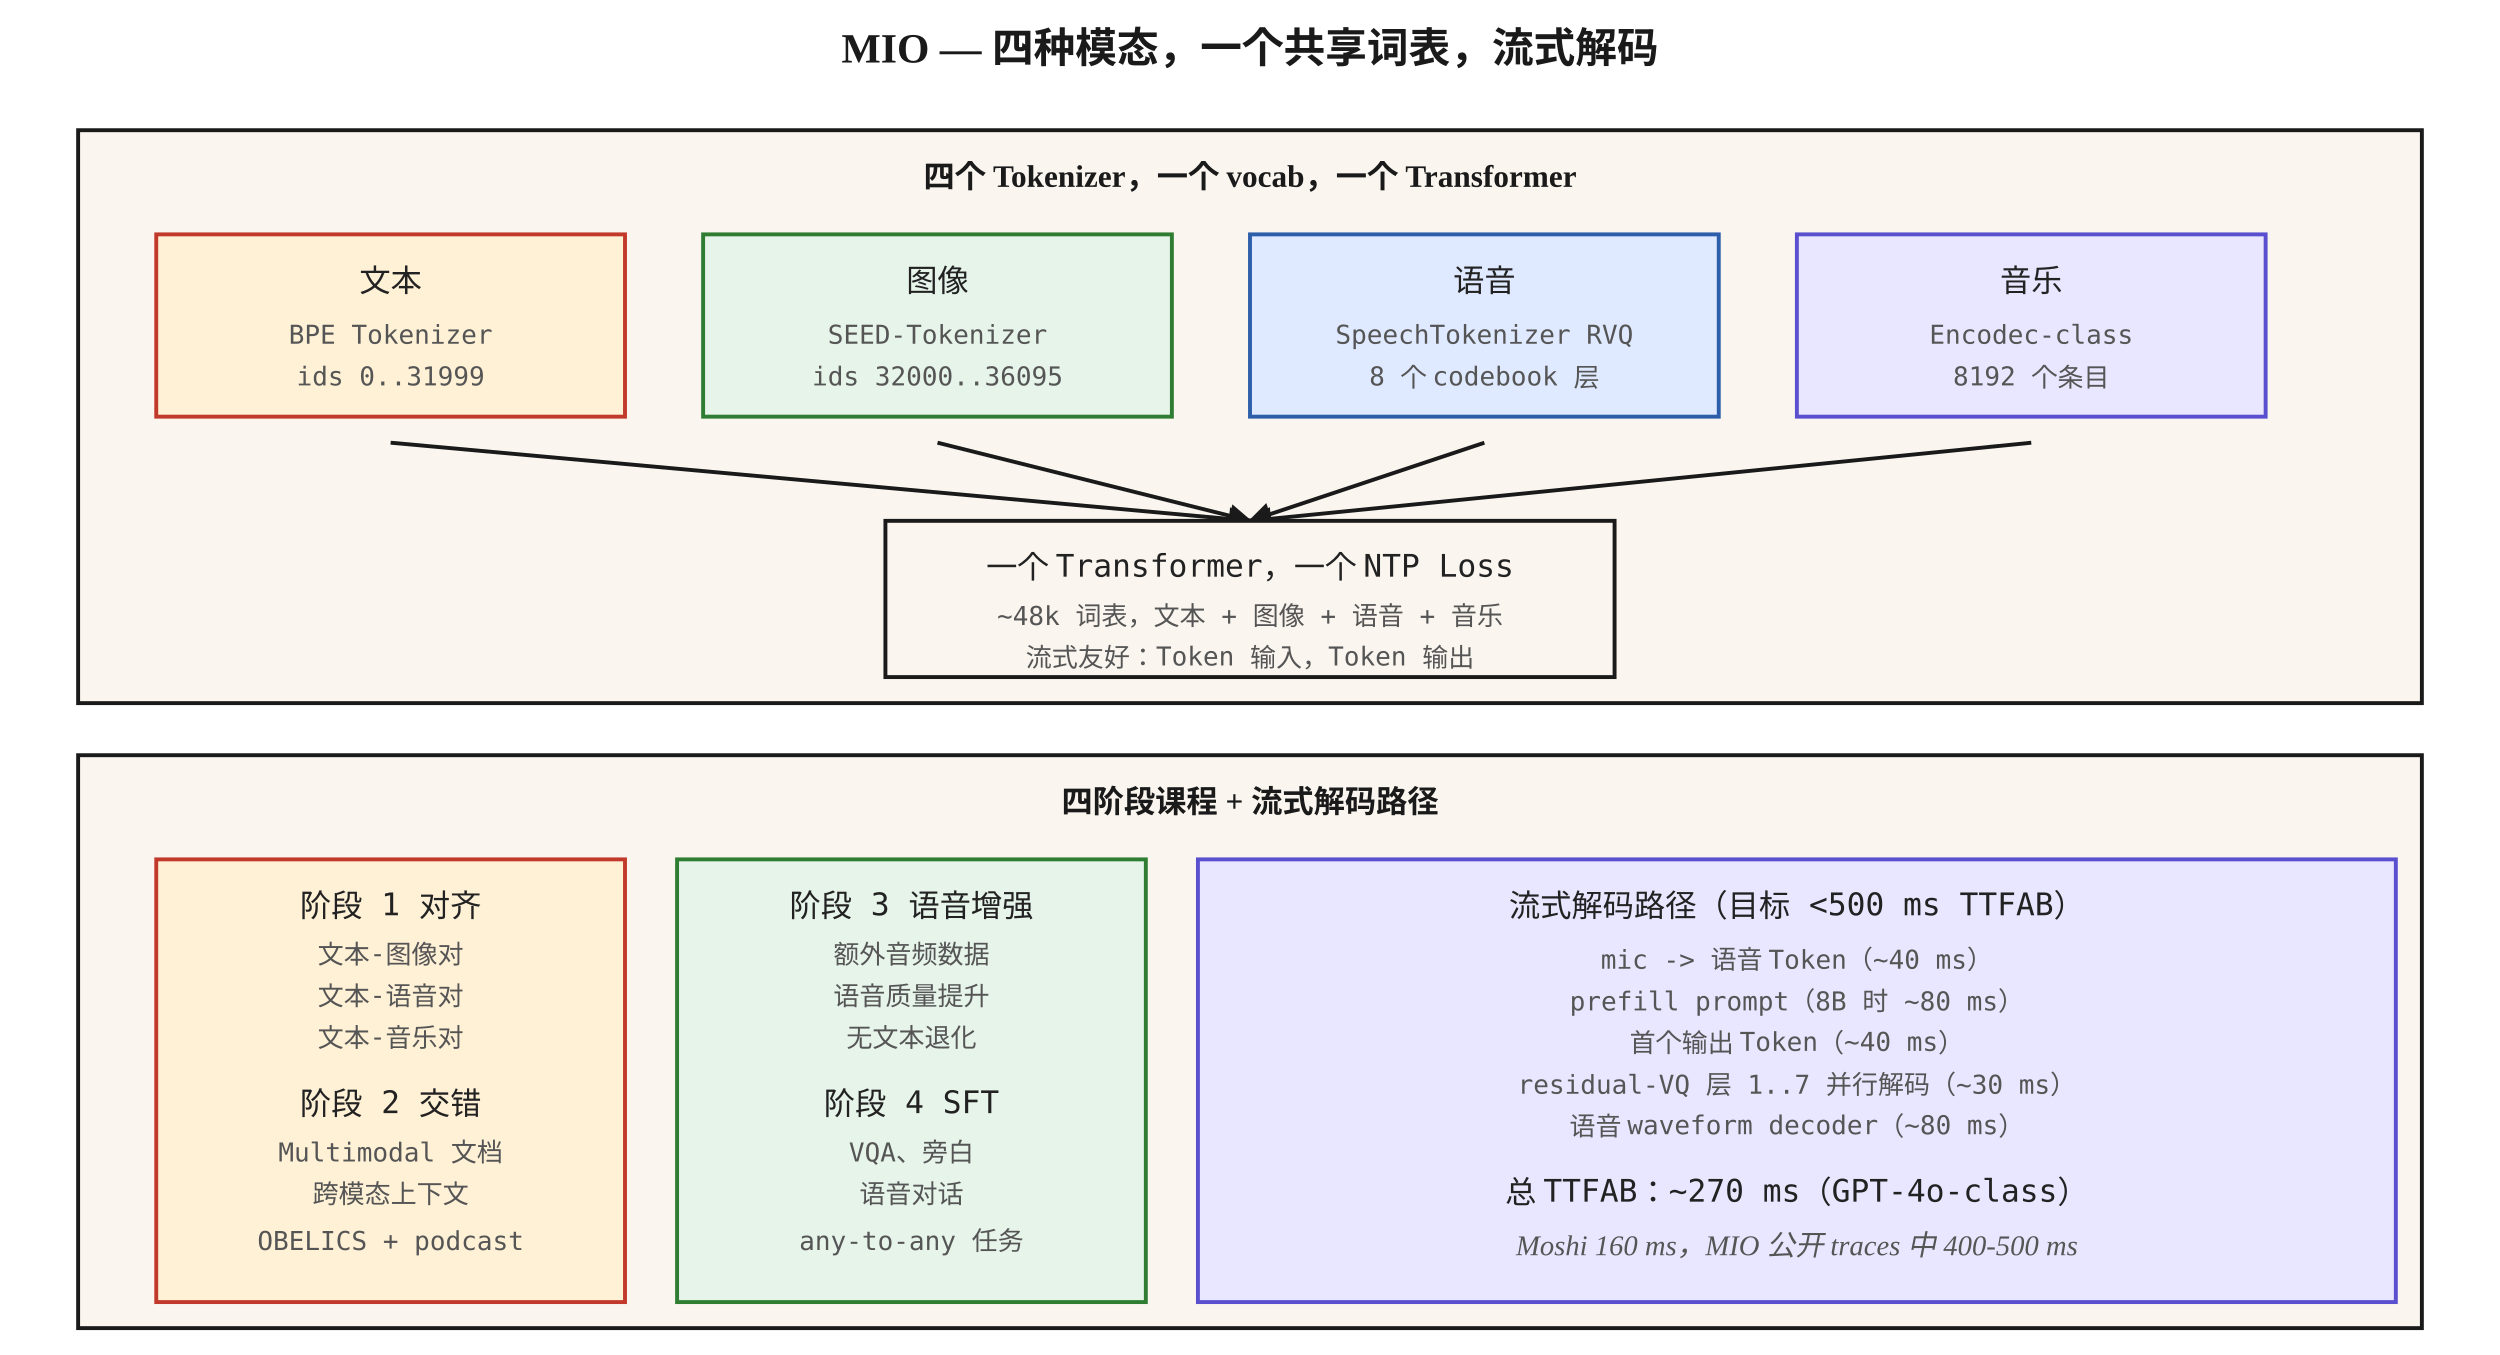
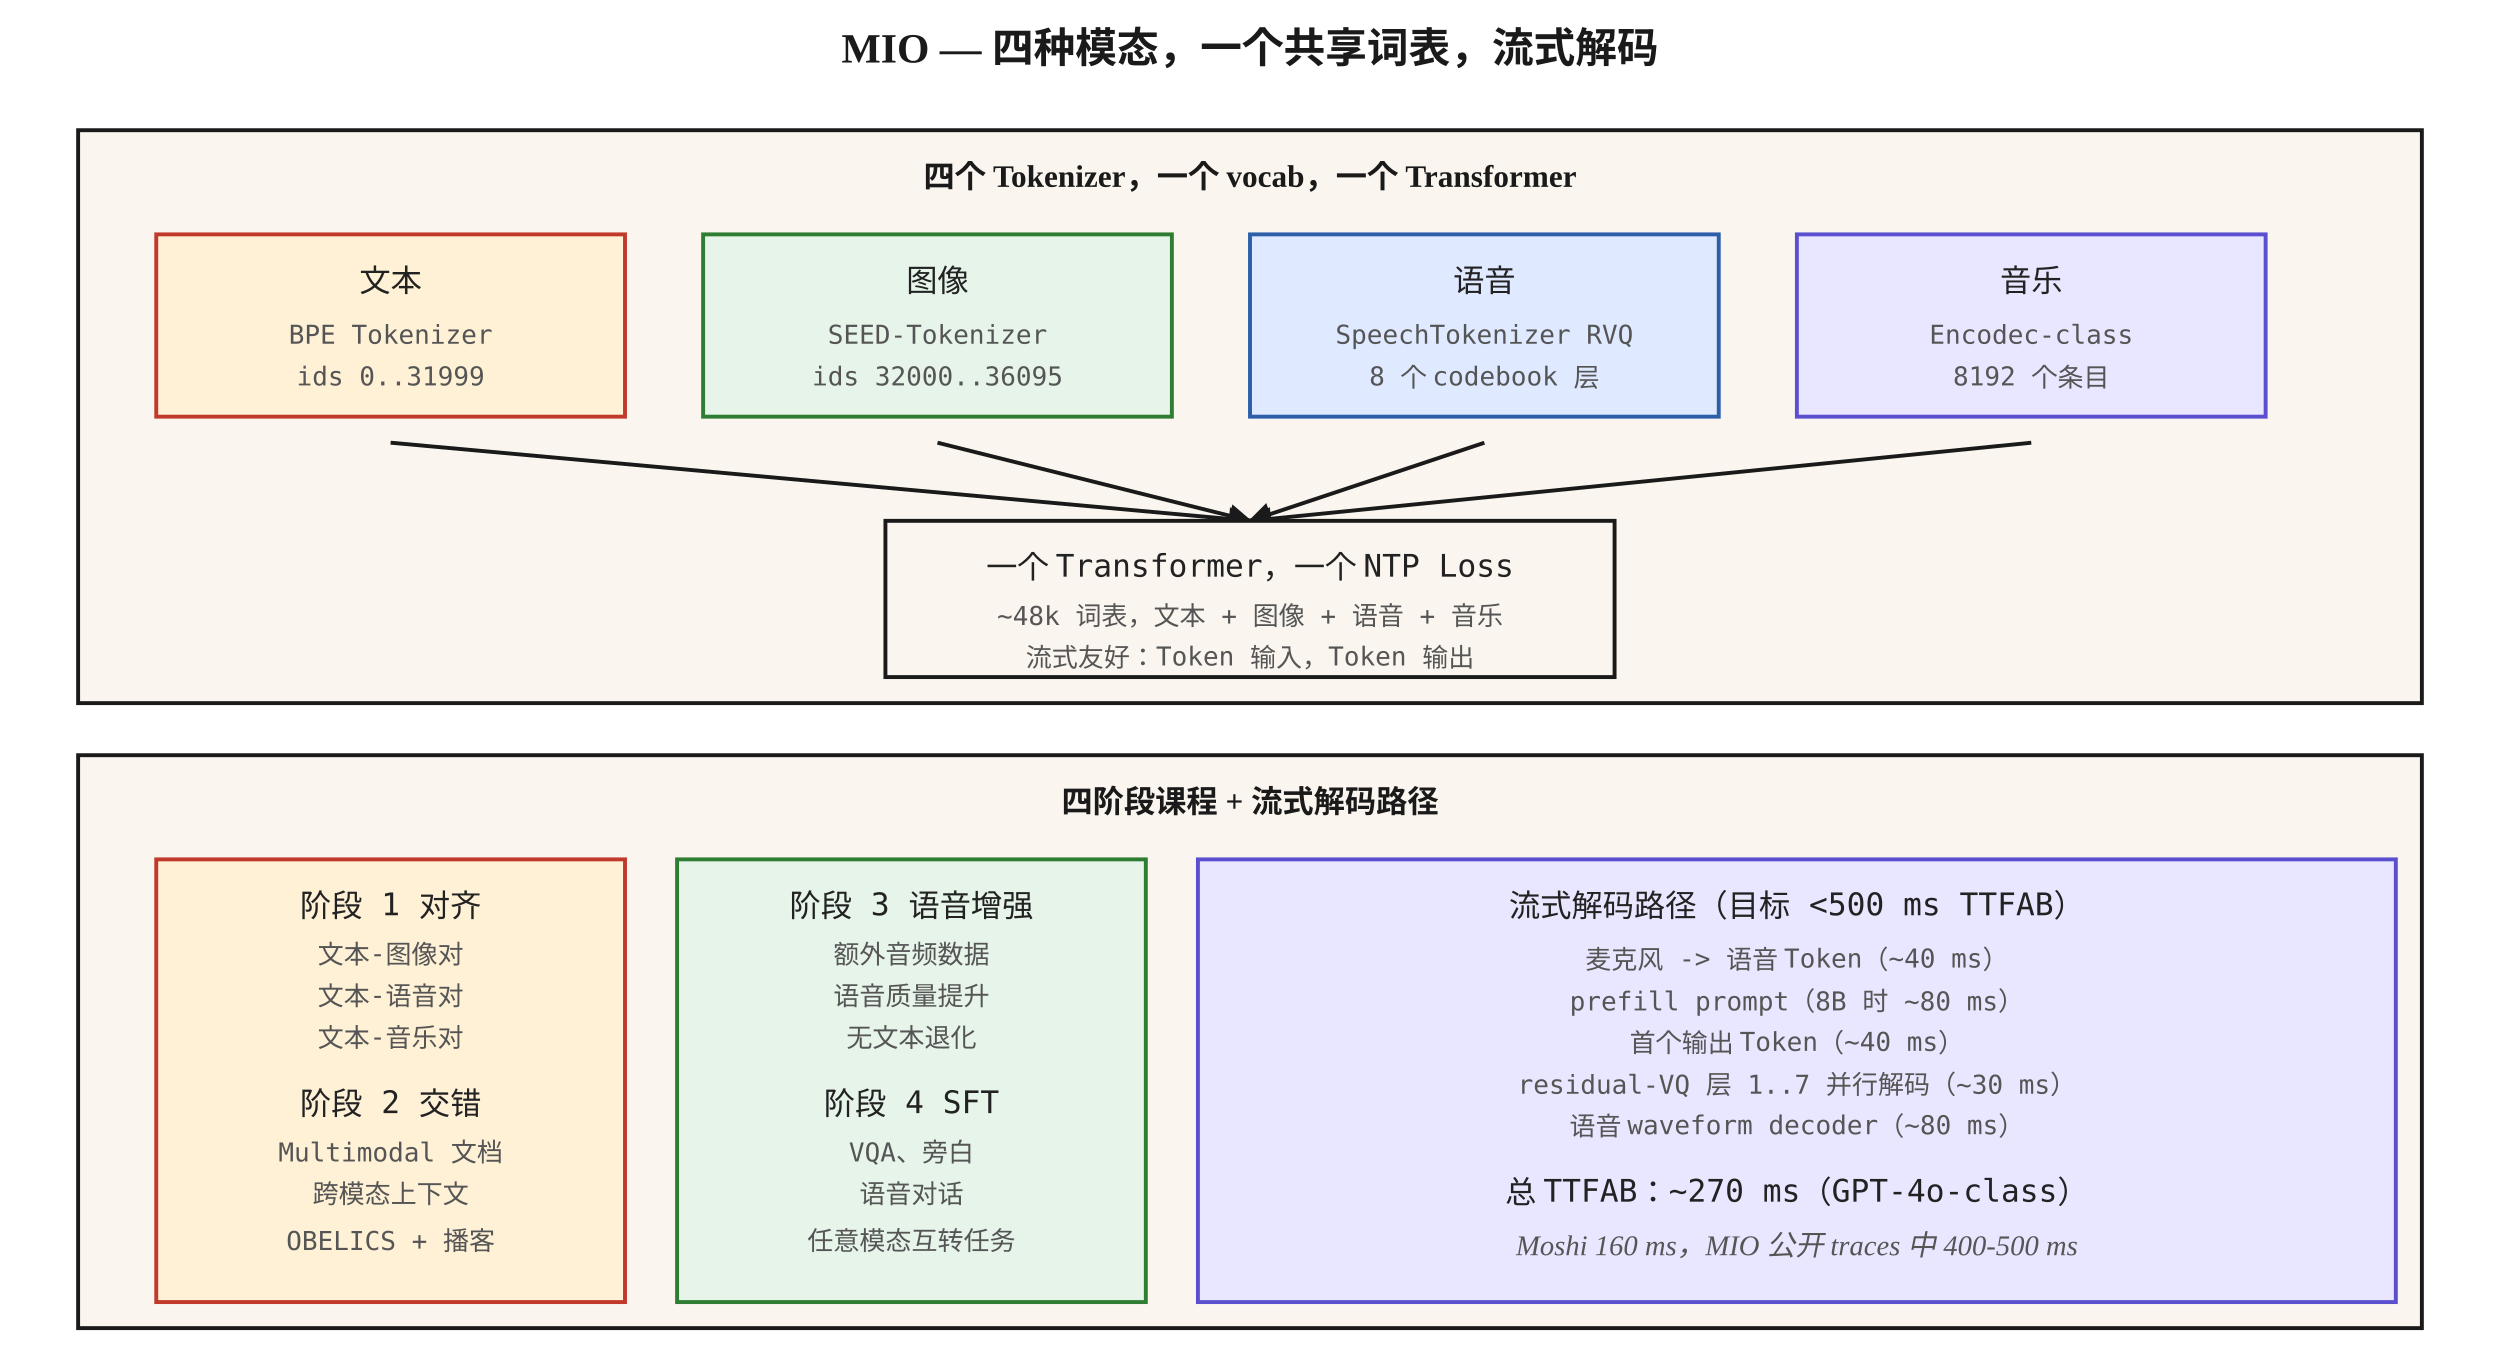
<svg xmlns="http://www.w3.org/2000/svg" viewBox="0 0 960 520" font-family="Georgia, 'Times New Roman', serif">
  <defs>
    <marker id="arrow" viewBox="0 0 10 10" refX="9" refY="5" markerWidth="6" markerHeight="6" orient="auto">
      <path d="M0,0 L10,5 L0,10 z" fill="#1a1a1a" />
    </marker>
    <style>
      .box { fill: #faf6ef; stroke: #1a1a1a; stroke-width: 1.5; }
      .hot { fill: #fff1d6; stroke: #c0392b; stroke-width: 1.5; }
      .cool { fill: #e6f4ea; stroke: #2e7d32; stroke-width: 1.5; }
      .cold { fill: #dfe9ff; stroke: #2c5ea9; stroke-width: 1.5; }
      .reg { fill: #e9e6ff; stroke: #5a4fcf; stroke-width: 1.5; }
      .step { font-size: 12px; font-family: 'Menlo', monospace; fill: #222; }
      .small { font-size: 10px; font-family: 'Menlo', monospace; fill: #555; }
      .caption { font-size: 11px; fill: #555; font-style: italic; }
      .title { font-size: 16px; font-weight: 700; fill: #1a1a1a; }
      .head { font-size: 12px; font-weight: 700; fill: #1a1a1a; }
    </style>
  </defs>
  <text x="480" y="24" text-anchor="middle" class="title">MIO — 四种模态，一个共享词表，流式解码</text>
  <rect x="30" y="50" width="900" height="220" class="box" />
  <text x="480" y="72" text-anchor="middle" class="head">四个 Tokenizer，一个 vocab，一个 Transformer</text>
  <g transform="translate(60, 90)">
    <rect x="0" y="0" width="180" height="70" class="hot" />
    <text x="90" y="22" text-anchor="middle" class="step">文本</text>
    <text x="90" y="42" text-anchor="middle" class="small">BPE Tokenizer</text>
    <text x="90" y="58" text-anchor="middle" class="small">ids 0..31999</text>
    <rect x="210" y="0" width="180" height="70" class="cool" />
    <text x="300" y="22" text-anchor="middle" class="step">图像</text>
    <text x="300" y="42" text-anchor="middle" class="small">SEED-Tokenizer</text>
    <text x="300" y="58" text-anchor="middle" class="small">ids 32000..36095</text>
    <rect x="420" y="0" width="180" height="70" class="cold" />
    <text x="510" y="22" text-anchor="middle" class="step">语音</text>
    <text x="510" y="42" text-anchor="middle" class="small">SpeechTokenizer RVQ</text>
    <text x="510" y="58" text-anchor="middle" class="small">8 个 codebook 层</text>
    <rect x="630" y="0" width="180" height="70" class="reg" />
    <text x="720" y="22" text-anchor="middle" class="step">音乐</text>
    <text x="720" y="42" text-anchor="middle" class="small">Encodec-class</text>
    <text x="720" y="58" text-anchor="middle" class="small">8192 个条目</text>
  </g>
  <path d="M 150 170 L 480 200" stroke="#1a1a1a" stroke-width="1.5" marker-end="url(#arrow)" />
  <path d="M 360 170 L 480 200" stroke="#1a1a1a" stroke-width="1.5" marker-end="url(#arrow)" />
  <path d="M 570 170 L 480 200" stroke="#1a1a1a" stroke-width="1.5" marker-end="url(#arrow)" />
  <path d="M 780 170 L 480 200" stroke="#1a1a1a" stroke-width="1.5" marker-end="url(#arrow)" />
  <rect x="340" y="200" width="280" height="60" class="box" />
  <text x="480" y="222" text-anchor="middle" class="step">一个 Transformer，一个 NTP Loss</text>
  <text x="480" y="240" text-anchor="middle" class="small">~48k 词表，文本 + 图像 + 语音 + 音乐</text>
  <text x="480" y="256" text-anchor="middle" class="small">流式友好：Token 输入，Token 输出</text>
  <rect x="30" y="290" width="900" height="220" class="box" />
  <text x="480" y="312" text-anchor="middle" class="head">四阶段课程 + 流式解码路径</text>
  <rect x="60" y="330" width="180" height="170" class="hot" />
  <text x="150" y="352" text-anchor="middle" class="step">阶段 1 对齐</text>
  <text x="150" y="370" text-anchor="middle" class="small">文本-图像对</text>
  <text x="150" y="386" text-anchor="middle" class="small">文本-语音对</text>
  <text x="150" y="402" text-anchor="middle" class="small">文本-音乐对</text>
  <text x="150" y="428" text-anchor="middle" class="step">阶段 2 交错</text>
  <text x="150" y="446" text-anchor="middle" class="small">Multimodal 文档</text>
  <text x="150" y="462" text-anchor="middle" class="small">跨模态上下文</text>
-   <text x="150" y="480" text-anchor="middle" class="small">OBELICS + podcast</text>
+   <text x="150" y="480" text-anchor="middle" class="small">OBELICS + 播客</text>
  <rect x="260" y="330" width="180" height="170" class="cool" />
  <text x="350" y="352" text-anchor="middle" class="step">阶段 3 语音增强</text>
  <text x="350" y="370" text-anchor="middle" class="small">额外音频数据</text>
  <text x="350" y="386" text-anchor="middle" class="small">语音质量提升</text>
  <text x="350" y="402" text-anchor="middle" class="small">无文本退化</text>
  <text x="350" y="428" text-anchor="middle" class="step">阶段 4 SFT</text>
  <text x="350" y="446" text-anchor="middle" class="small">VQA、旁白</text>
  <text x="350" y="462" text-anchor="middle" class="small">语音对话</text>
-   <text x="350" y="480" text-anchor="middle" class="small">any-to-any 任务</text>
+   <text x="350" y="480" text-anchor="middle" class="small">任意模态互转任务</text>
  <rect x="460" y="330" width="460" height="170" class="reg" />
  <text x="690" y="352" text-anchor="middle" class="step">流式解码路径（目标 &lt;500 ms TTFAB）</text>
-   <text x="690" y="372" text-anchor="middle" class="small">mic -&gt; 语音 Token（~40 ms）</text>
+   <text x="690" y="372" text-anchor="middle" class="small">麦克风 -&gt; 语音 Token（~40 ms）</text>
  <text x="690" y="388" text-anchor="middle" class="small">prefill prompt（8B 时 ~80 ms）</text>
  <text x="690" y="404" text-anchor="middle" class="small">首个输出 Token（~40 ms）</text>
  <text x="690" y="420" text-anchor="middle" class="small">residual-VQ 层 1..7 并行解码（~30 ms）</text>
  <text x="690" y="436" text-anchor="middle" class="small">语音 waveform decoder（~80 ms）</text>
  <text x="690" y="462" text-anchor="middle" class="step">总 TTFAB：~270 ms（GPT-4o-class）</text>
  <text x="690" y="482" text-anchor="middle" class="caption">Moshi 160 ms，MIO 公开 traces 中 400-500 ms</text>
</svg>
